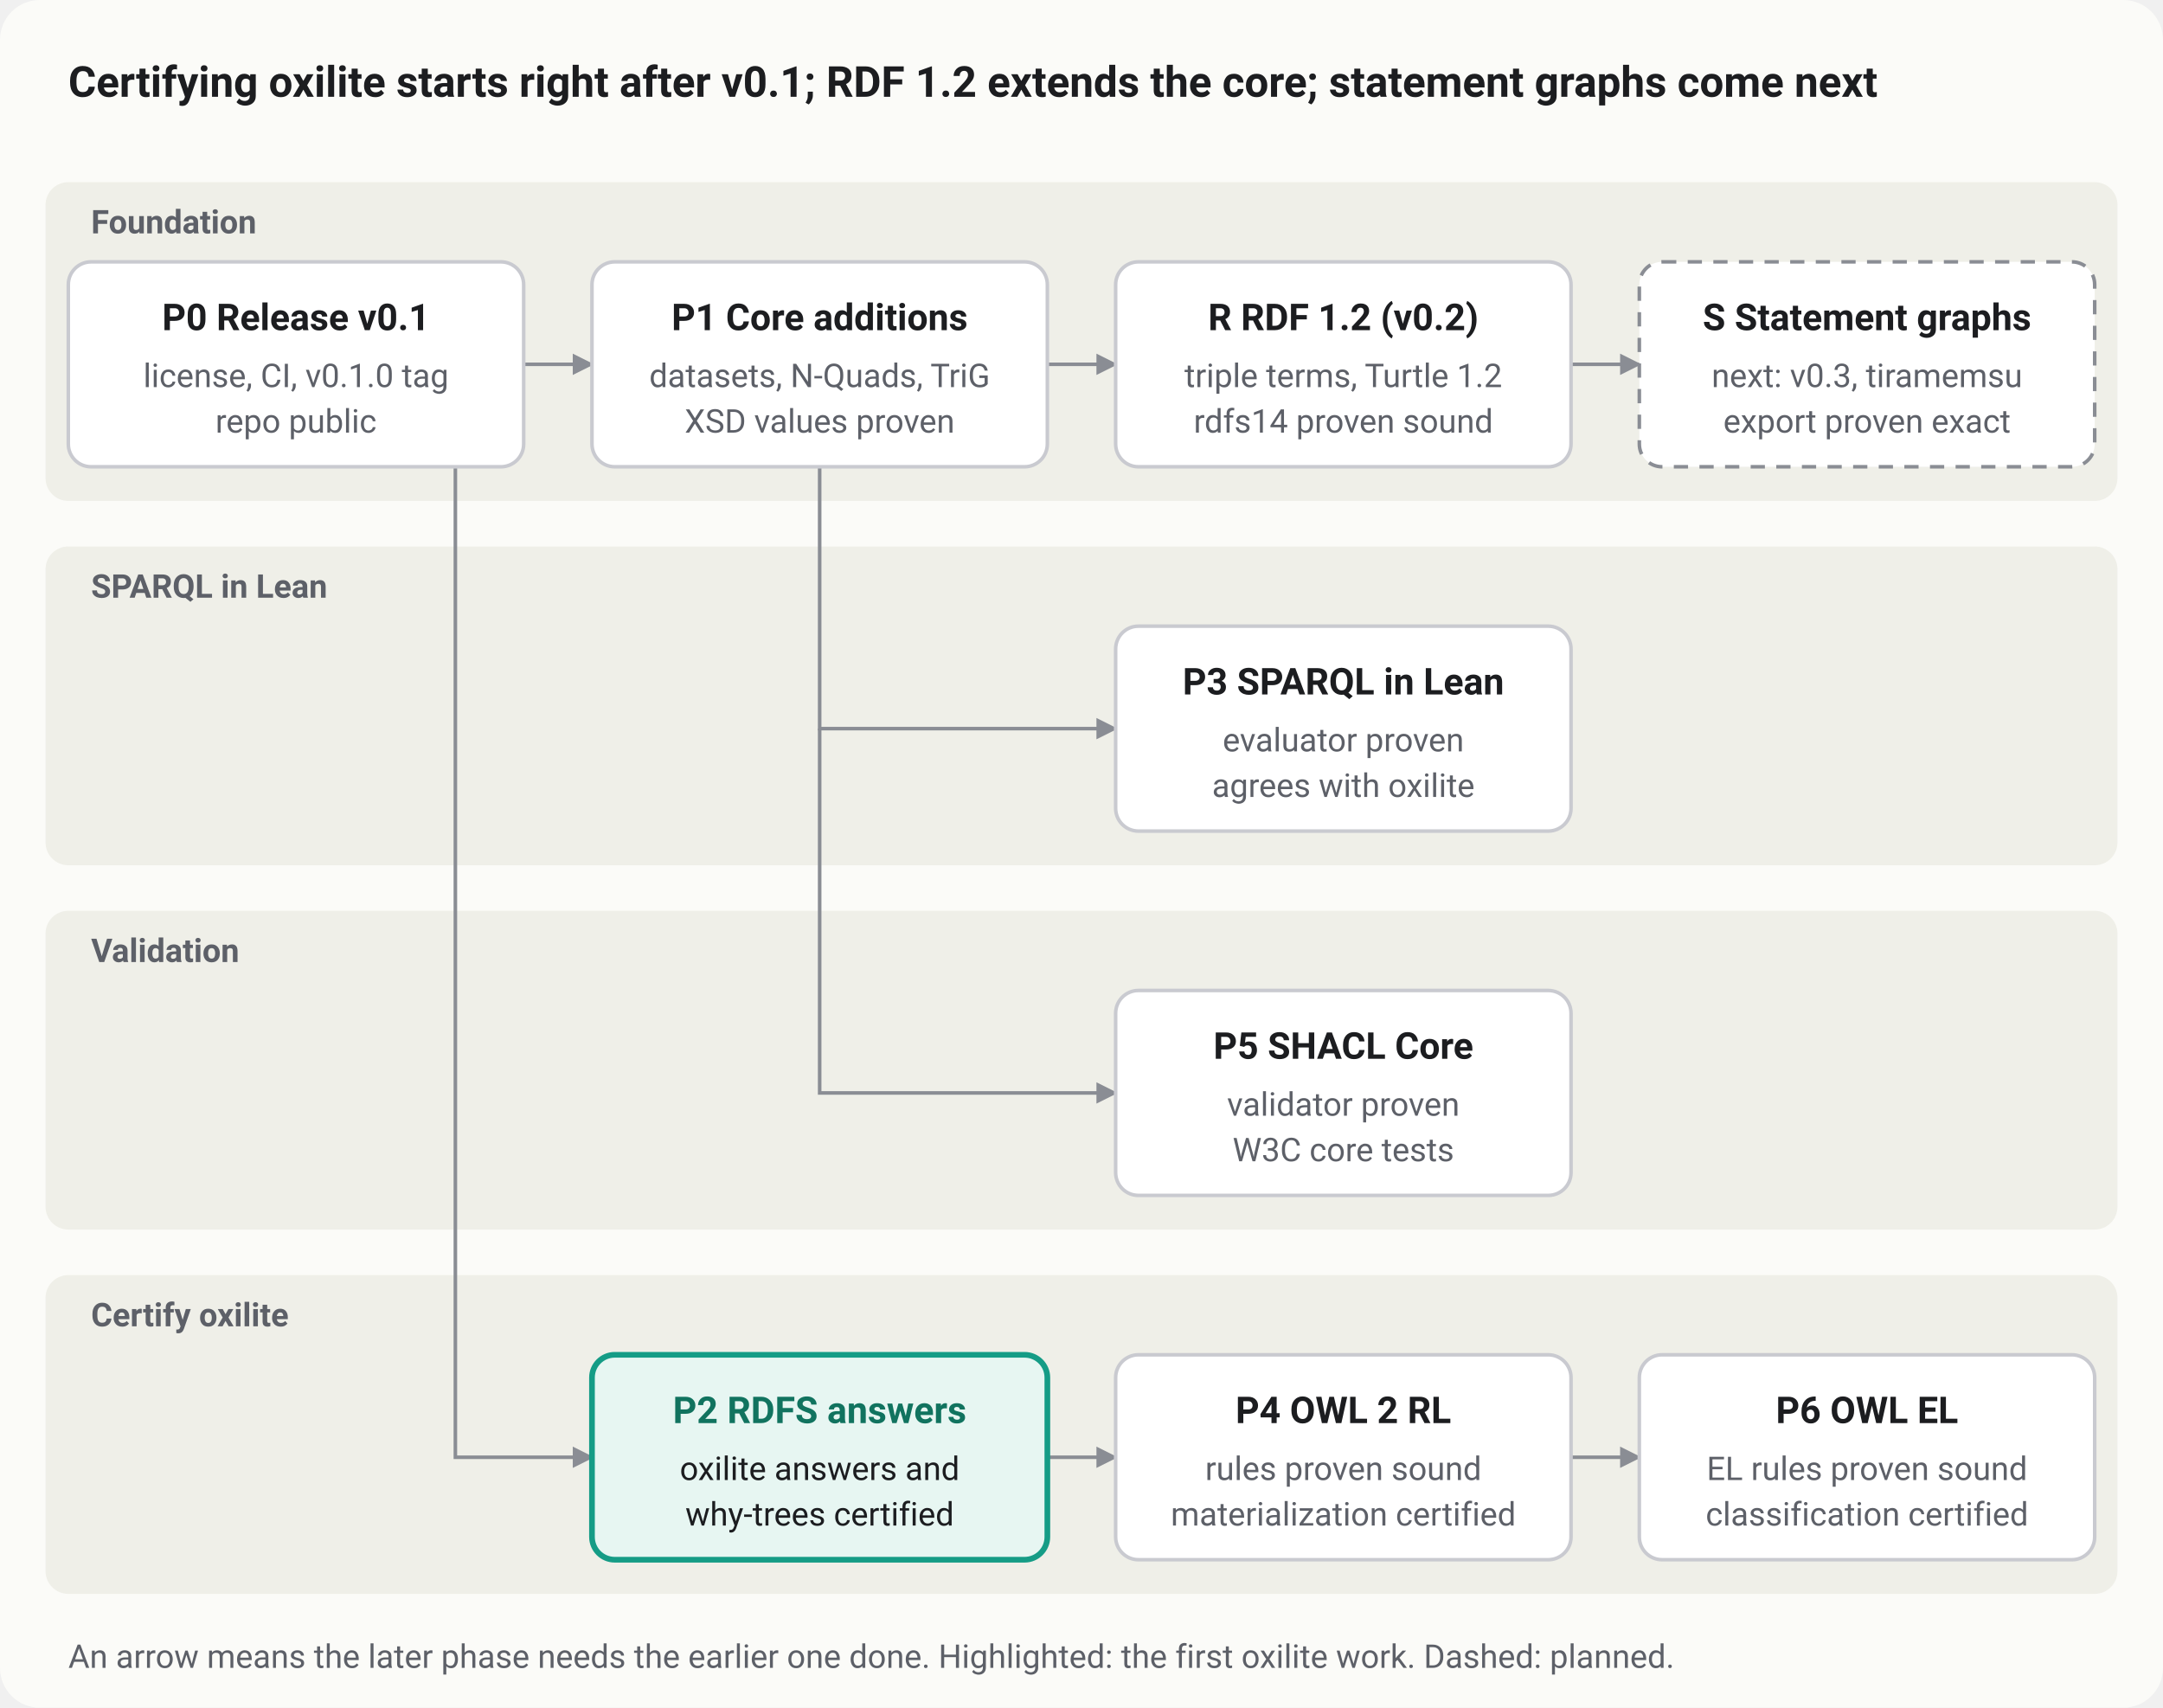
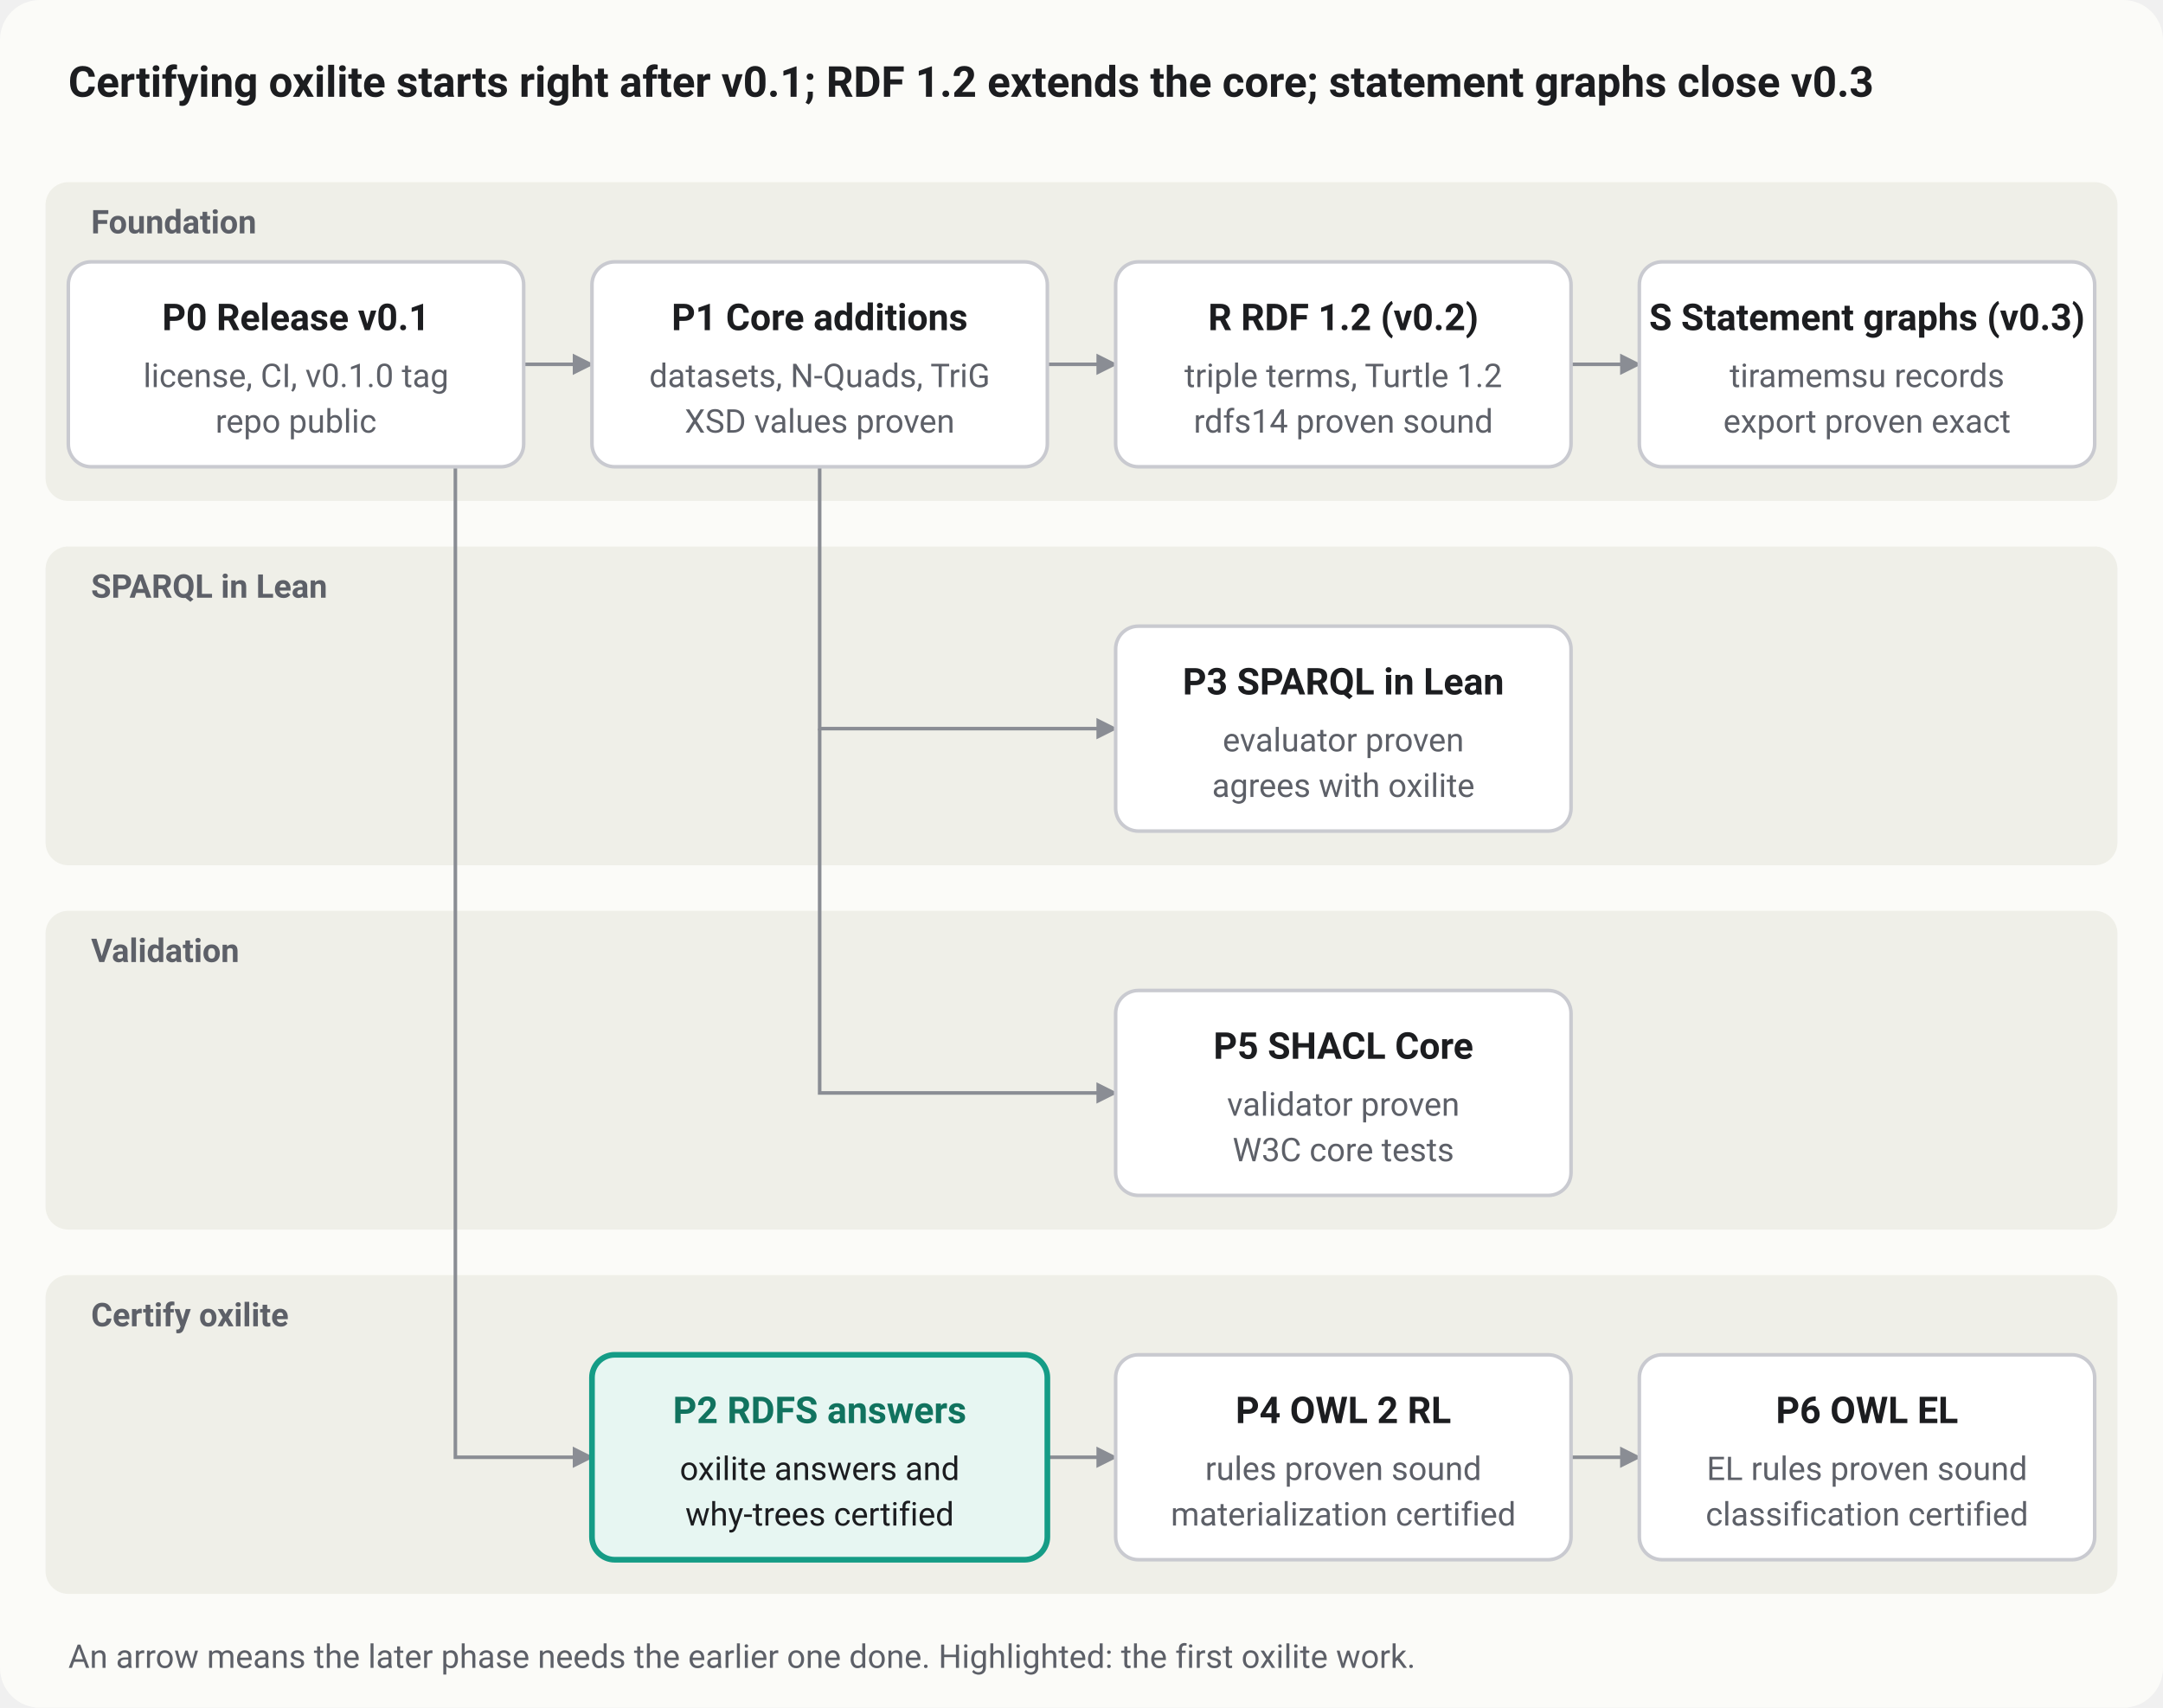
<svg xmlns="http://www.w3.org/2000/svg" viewBox="0 0 760 600" role="img" aria-labelledby="t d" font-family="ui-sans-serif,system-ui,-apple-system,Segoe UI,Roboto,sans-serif">
  <defs>
    <marker id="ra" viewBox="0 0 10 10" refX="9" refY="5" markerWidth="6" markerHeight="6" orient="auto-start-reverse">
      <path d="M0 0L10 5L0 10z" fill="#8a8d94" />
    </marker>
  </defs>
  <rect width="760" height="600" rx="14" fill="#fbfbf8" />
-   <text x="24" y="34" font-size="15" font-weight="600" fill="#1c1d20">Certifying oxilite starts right after v0.1; RDF 1.2 extends the core; statement graphs come next</text>
+   <text x="24" y="34" font-size="15" font-weight="600" fill="#1c1d20">Certifying oxilite starts right after v0.1; RDF 1.2 extends the core; statement graphs close v0.3</text>
  <g fill="#efefe8">
    <rect x="16" y="64" width="728" height="112" rx="8" />
    <rect x="16" y="192" width="728" height="112" rx="8" />
    <rect x="16" y="320" width="728" height="112" rx="8" />
    <rect x="16" y="448" width="728" height="112" rx="8" />
  </g>
  <g font-size="11.5" font-weight="600" fill="#5d6068">
    <text x="32" y="82">Foundation</text>
    <text x="32" y="210">SPARQL in Lean</text>
    <text x="32" y="338">Validation</text>
    <text x="32" y="466">Certify oxilite</text>
  </g>
  <g fill="none" stroke="#8a8d94" stroke-width="1.25">
    <path d="M184 128H208" marker-end="url(#ra)" />
    <path d="M288 164V256H392" marker-end="url(#ra)" />
    <path d="M288 256V384H392" marker-end="url(#ra)" />
    <path d="M160 164V512H208" marker-end="url(#ra)" />
    <path d="M368 512H392" marker-end="url(#ra)" />
    <path d="M552 512H576" marker-end="url(#ra)" />
    <path d="M368 128H392" marker-end="url(#ra)" />
    <path d="M552 128H576" marker-end="url(#ra)" />
  </g>
  <g fill="#fff" stroke="#c9cad0" stroke-width="1.25">
    <rect x="24" y="92" width="160" height="72" rx="8" />
    <rect x="208" y="92" width="160" height="72" rx="8" />
    <rect x="392" y="220" width="160" height="72" rx="8" />
    <rect x="392" y="348" width="160" height="72" rx="8" />
    <rect x="392" y="476" width="160" height="72" rx="8" />
    <rect x="576" y="476" width="160" height="72" rx="8" />
    <rect x="392" y="92" width="160" height="72" rx="8" />
+     <rect x="576" y="92" width="160" height="72" rx="8" />
  </g>
-   <rect x="576" y="92" width="160" height="72" rx="8" fill="#fff" stroke="#8a8d94" stroke-width="1.25" stroke-dasharray="5 4" />
  <rect x="208" y="476" width="160" height="72" rx="8" fill="#e7f6f2" stroke="#159c86" stroke-width="2" />
  <g text-anchor="middle" font-size="13" font-weight="600" fill="#1c1d20">
    <text x="104" y="116">P0 Release v0.1</text>
    <text x="288" y="116">P1 Core additions</text>
    <text x="472" y="244">P3 SPARQL in Lean</text>
    <text x="472" y="372">P5 SHACL Core</text>
    <text x="288" y="500" fill="#11735f">P2 RDFS answers</text>
    <text x="472" y="500">P4 OWL 2 RL</text>
    <text x="656" y="500">P6 OWL EL</text>
    <text x="472" y="116">R RDF 1.2 (v0.2)</text>
-     <text x="656" y="116">S Statement graphs</text>
+     <text x="656" y="116">S Statement graphs (v0.3)</text>
  </g>
  <g text-anchor="middle" font-size="11.5" fill="#5d6068">
    <text x="104" y="136">license, CI, v0.1.0 tag</text>
    <text x="104" y="152">repo public</text>
    <text x="288" y="136">datasets, N-Quads, TriG</text>
    <text x="288" y="152">XSD values proven</text>
    <text x="472" y="264">evaluator proven</text>
    <text x="472" y="280">agrees with oxilite</text>
    <text x="472" y="392">validator proven</text>
    <text x="472" y="408">W3C core tests</text>
    <text x="288" y="520" fill="#1c1d20">oxilite answers and</text>
    <text x="288" y="536" fill="#1c1d20">why-trees certified</text>
    <text x="472" y="520">rules proven sound</text>
    <text x="472" y="536">materialization certified</text>
    <text x="656" y="520">EL rules proven sound</text>
    <text x="656" y="536">classification certified</text>
    <text x="472" y="136">triple terms, Turtle 1.2</text>
    <text x="472" y="152">rdfs14 proven sound</text>
-     <text x="656" y="136">next: v0.3, tiramemsu</text>
+     <text x="656" y="136">tiramemsu records</text>
    <text x="656" y="152">export proven exact</text>
  </g>
-   <text x="24" y="586" font-size="11.5" fill="#5d6068">An arrow means the later phase needs the earlier one done. Highlighted: the first oxilite work. Dashed: planned.</text>
+   <text x="24" y="586" font-size="11.5" fill="#5d6068">An arrow means the later phase needs the earlier one done. Highlighted: the first oxilite work.</text>
</svg>
